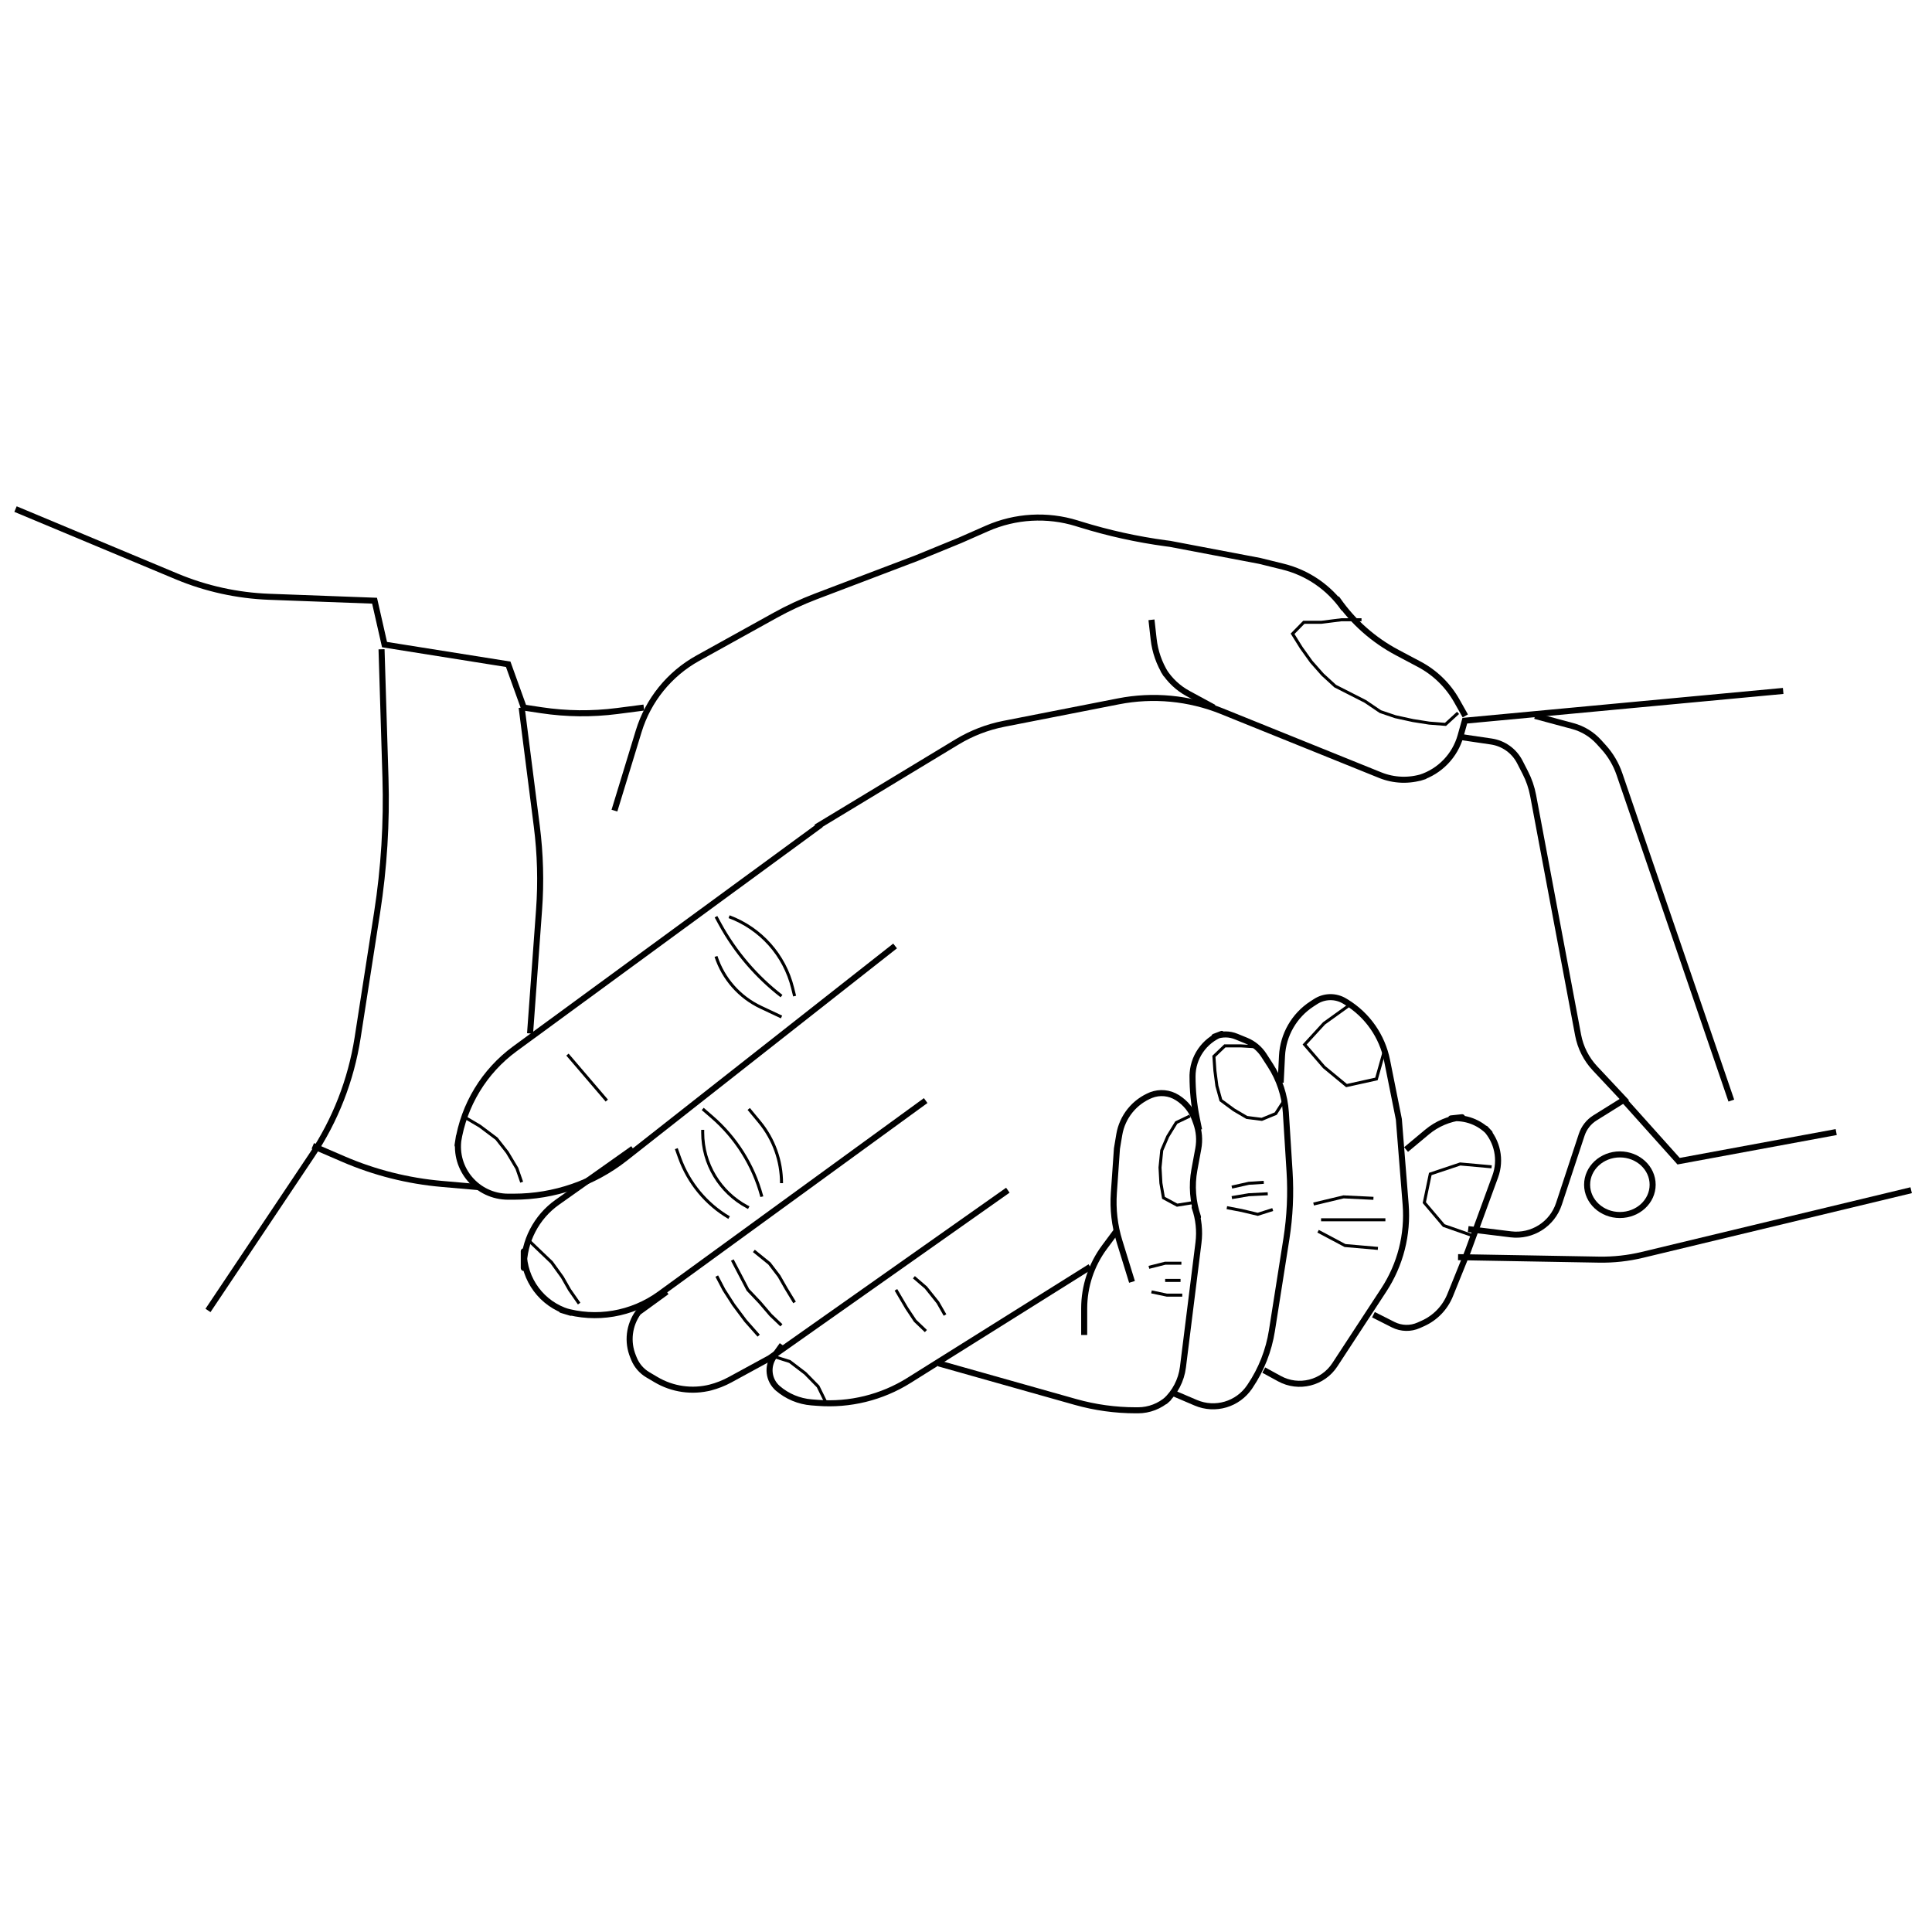
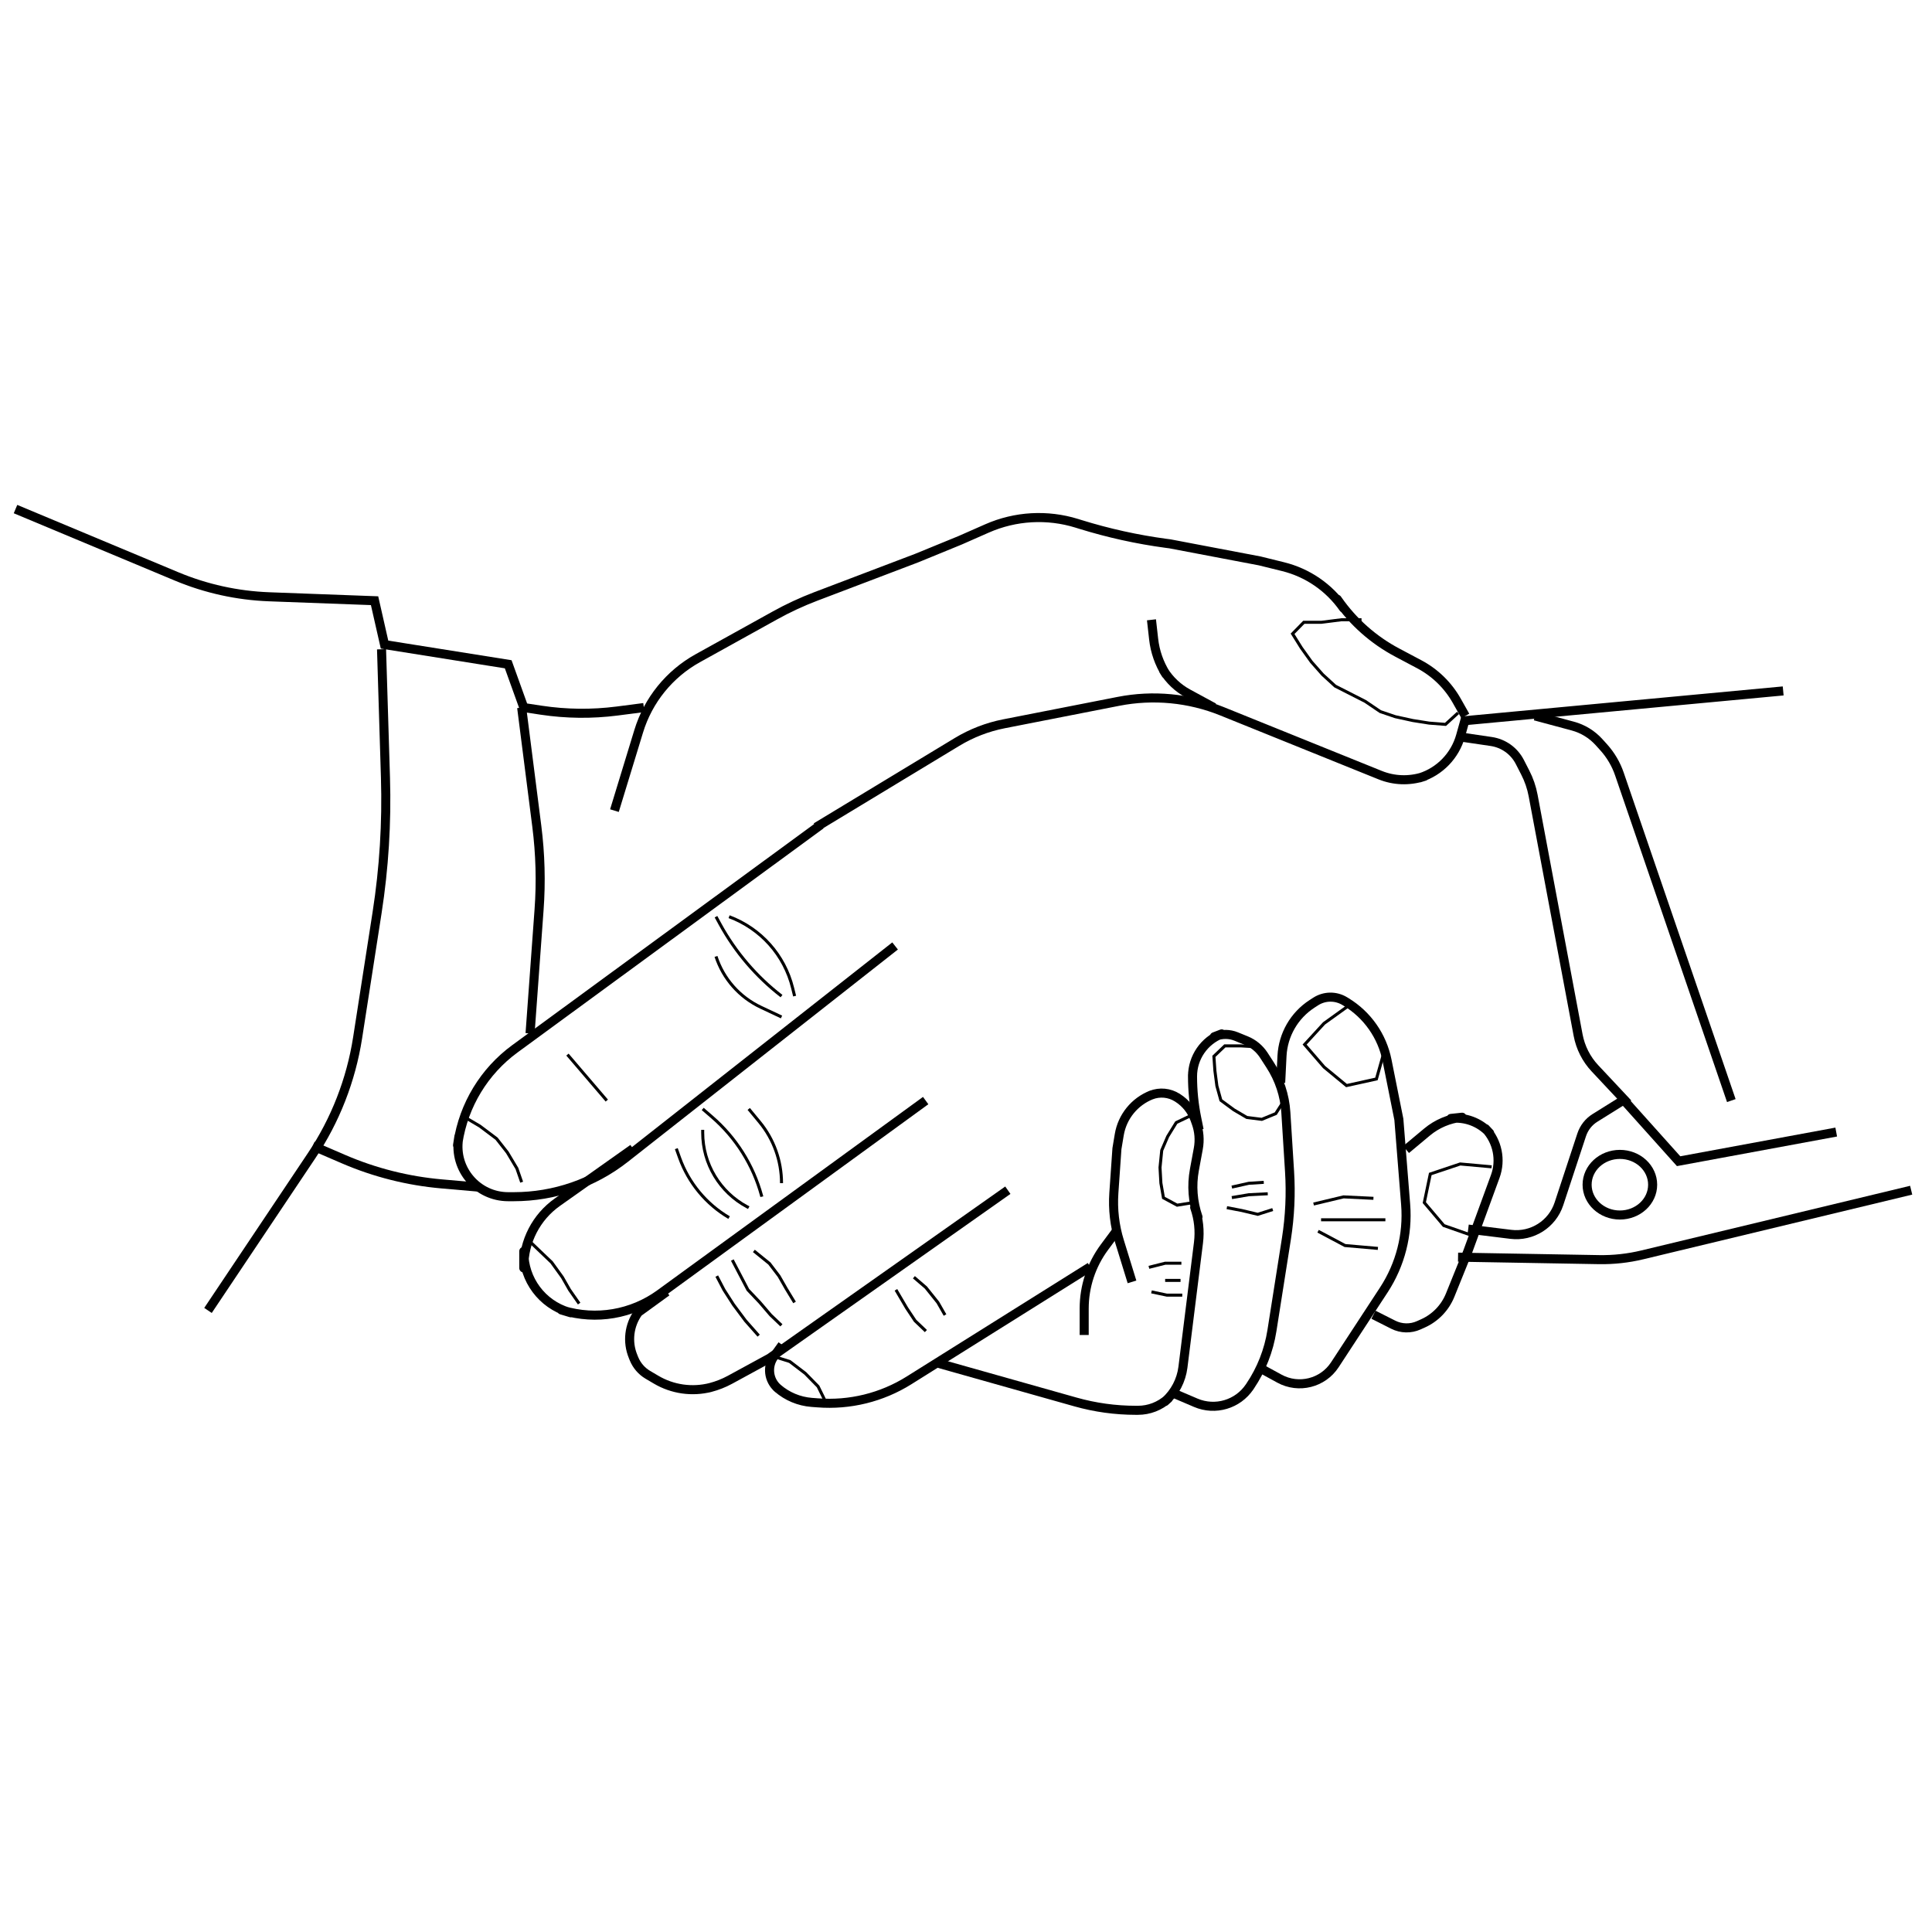
<svg xmlns="http://www.w3.org/2000/svg" xmlns:xlink="http://www.w3.org/1999/xlink" version="1.1" preserveAspectRatio="xMidYMid meet" viewBox="0 0 640 640" width="640" height="640">
  <defs>
    <path d="M296.51 313.36C248.83 350.85 219.04 374.28 207.12 383.65C196.6 391.93 183.6 396.42 170.22 396.42C165.96 396.42 172.85 396.42 168.34 396.42C158.14 396.42 150.34 387.33 151.9 377.26C152.46 373.61 151.16 382.06 151.71 378.47C153.63 366.03 160.41 354.87 170.56 347.43C184.07 337.54 217.85 312.8 271.91 273.21" id="eztLmlMoY" />
    <path d="M187.98 349.35L201.01 364.58" id="a1VdzZUsib" />
    <path d="M258.89 336.89C255.23 335.17 252.94 334.09 252.03 333.66C244.97 330.33 239.6 324.24 237.18 316.82C237.18 316.82 237.18 316.82 237.18 316.82" id="b1LOLUHDO" />
    <path d="M263.23 329.97C262.87 328.53 262.65 327.63 262.56 327.27C259.89 316.4 252.01 307.57 241.52 303.67C241.52 303.67 241.52 303.67 241.52 303.67" id="i182fayCFb" />
    <path d="M258.89 329.97C258.89 329.97 258.89 329.97 258.89 329.97C250.54 323.52 243.61 315.41 238.54 306.16C238.36 305.83 237.91 305 237.18 303.67" id="a3byTaz3g" />
    <path d="M306.64 364.58C259.67 398.76 230.31 420.12 218.57 428.67C209.33 435.39 197.47 437.41 186.53 434.11C183.93 433.33 191.45 435.59 188.34 434.65C179.54 432 173.51 423.9 173.51 414.71C173.51 412.99 173.51 421.82 173.51 419.72C173.51 411.19 177.65 403.18 184.62 398.25C187.96 395.89 196.32 389.97 209.69 380.5" id="a96QfvFo" />
    <path d="M241.52 403.35C241.52 403.35 241.52 403.35 241.52 403.35C233.92 398.87 228.13 391.88 225.14 383.58C225 383.17 224.63 382.14 224.04 380.5" id="d1iHQhhlFg" />
    <path d="M248.03 400.05C247.76 399.9 247.59 399.81 247.52 399.78C238.45 394.94 232.78 385.5 232.78 375.22C232.78 375.1 232.78 374.78 232.78 374.27" id="a69pcKzQj7" />
    <path d="M252.37 396.42C252.33 396.24 252.3 396.13 252.28 396.09C249.51 385.93 243.77 376.83 235.8 369.96C235.4 369.61 234.39 368.74 232.78 367.35" id="a2t7LIPjwU" />
    <path d="M258.89 391.93C258.89 391.93 258.89 391.93 258.89 391.93C258.89 384.54 256.32 377.39 251.62 371.69C251.14 371.11 249.94 369.67 248.03 367.35" id="c2g6KzK4EO" />
    <path d="M237.44 422.72L239.82 427.27L242.99 432.2L246.96 437.52L251.32 442.45" id="b1ddJSS7iY" />
    <path d="M242.59 417.41L245.37 422.72L247.75 427.27L251.71 431.45L255.28 435.62L258.85 439.03" id="a7KhkA1HLf" />
    <path d="M249.73 414.38L254.88 418.55L258.06 422.72L260.44 426.89L263.21 431.45" id="airxJHDI8" />
    <path d="M361.14 419.65C329.14 439.71 309.14 452.25 301.14 457.26C292.1 462.93 281.48 465.54 270.84 464.71C269.16 464.58 272.53 464.84 268.86 464.56C264.69 464.23 260.74 462.58 257.58 459.83C256.51 458.9 258.6 460.72 257.64 459.88C254.57 457.21 254.03 452.65 256.39 449.34C256.76 448.83 257.66 447.56 259.12 445.52" id="c2Wt4Fwkqv" />
    <path d="M256.07 449.27L261.62 451.02L266.74 454.93L271 459.28L273.56 464.5" id="a142d7lT1N" />
    <path d="M175.59 411.34L179.16 414.76L182.73 418.17L186.29 423.1L188.67 427.27L191.85 431.83" id="bp2P5IsqF" />
    <path d="M153.78 369.99L158.94 373.03L164.49 377.2L168.06 381.75L171.23 387.06L172.81 391.62" id="e5P0FTmil" />
    <path d="M590.7 228.88L485.24 238.74C484.48 241.43 484.01 243.11 483.83 243.78C481.98 250.34 476.96 255.54 470.47 257.61C469.22 258.01 473.32 256.71 471.43 257.31C466.77 258.79 461.74 258.61 457.21 256.78C443.39 251.2 416.63 240.4 404.74 235.59C393.88 231.21 381.98 230.08 370.5 232.33C361.25 234.15 343.67 237.59 332.56 239.77C327.07 240.85 321.82 242.88 317.04 245.77C310.81 249.54 295.25 258.95 270.35 274.02" id="e3laHIIq2j" />
    <path d="M296.79 427.27L300.36 433.34L303.14 437.52L306.71 440.93" id="e1yqhorLVl" />
    <path d="M302.74 423.1L306.71 426.51L310.67 431.45L313.05 435.62" id="a1Lq7XpOHa" />
    <path d="" id="a16HNYaNik" />
    <path d="M333.86 394.27L254.97 449.9C247.95 453.72 243.56 456.11 241.81 457.07C239.75 458.19 237.55 459.05 235.28 459.64C233.39 460.12 236.09 459.43 235.44 459.6C229.28 461.18 222.74 460.25 217.28 457C216.11 456.31 216.82 456.73 214.57 455.4C212.54 454.19 210.96 452.36 210.05 450.18C209.34 448.45 210.06 450.19 209.72 449.36C207.71 444.51 208.37 438.97 211.45 434.73C211.45 434.73 211.45 434.73 211.45 434.73L220.86 427.9" id="i3Mlowii7" />
    <path d="" id="aLiuuB65P" />
    <path d="M374.99 424.64C372.77 417.45 371.38 412.96 370.83 411.16C369.23 406 368.61 400.58 368.98 395.19C369.12 393.23 369.46 388.34 370 380.5C370.41 378.04 370.67 376.5 370.77 375.88C371.77 369.92 375.82 364.92 381.44 362.71C382.32 362.36 379.51 363.47 381.3 362.77C384.16 361.64 387.4 361.95 390 363.61C390.84 364.14 389.29 363.15 390.14 363.7C392.77 365.37 394.76 367.86 395.82 370.79C396.21 371.86 395.83 370.82 396.24 371.96C397.23 374.7 397.48 377.65 396.95 380.52C396.4 383.51 396.08 385.24 395.66 387.51C394.69 392.74 395.11 398.12 396.85 403.14C397.03 403.66 395.47 399.16 395.79 400.08C397.08 403.79 397.5 407.76 397.01 411.67C395.81 421.26 393.04 443.48 391.86 452.92C391.31 457.26 389.23 461.26 385.98 464.2C385.33 464.8 387.76 462.6 386.94 463.33C384.2 465.81 380.65 467.18 376.96 467.18C374.78 467.18 377.53 467.18 376.24 467.18C369.48 467.18 362.76 466.25 356.27 464.42C350.22 462.71 335.11 458.45 310.93 451.63" id="d4ToMdFwCi" />
    <path d="" id="f8qZw1vbZJ" />
    <path d="M359.15 442.23C359.15 437.56 359.15 434.64 359.15 433.47C359.15 426.15 361.5 419.03 365.86 413.15C366.41 412.41 367.79 410.55 370 407.57" id="e4PPYSqOg" />
    <path d="M394.19 369.69L389.66 371.86L386.82 376.47L384.84 381.07L384.27 386.76L384.56 391.91L385.41 396.79L389.94 399.23L395.04 398.41" id="o17Dzfxfem" />
    <path d="M380.59 419.82L385.97 418.46L391.35 418.46" id="c1kfutE4l3" />
    <path d="M385.97 424.15L391.07 424.15" id="bqcQlJyM7" />
    <path d="M381.44 427.95L386.54 429.03L391.64 429.03" id="g1wYkPT1Pz" />
    <path d="M397.22 374.27C396.8 372.2 396.53 370.91 396.43 370.39C395.5 365.85 395.04 361.22 395.04 356.58C395.04 354.51 395.04 357.98 395.04 356.58C395.04 350.34 398.88 344.74 404.7 342.49C404.98 342.38 401.08 343.88 402.59 343.3C404.83 342.43 407.32 342.46 409.54 343.37C410.93 343.94 411.47 344.16 412.82 344.71C415.21 345.69 417.24 347.38 418.65 349.55C420 351.63 419.92 351.51 420.77 352.83C423.81 357.51 425.59 362.9 425.95 368.47C426.33 374.62 426.83 382.43 427.18 388.05C427.65 395.48 427.3 402.94 426.15 410.29C424.87 418.39 422.65 432.49 421.34 440.81C420.3 447.39 417.84 453.65 414.12 459.17C412.74 461.22 415.12 457.69 413.95 459.42C410.04 465.22 402.57 467.43 396.13 464.69C395.11 464.26 392.58 463.17 388.52 461.44" id="a14JMaBu9" />
    <path d="M416.32 346.77L411.04 346.46L405.75 346.46L402.12 349.93L402.45 354.68L403.11 359.73L404.43 364.48L408.72 367.64L413.02 370.17L417.98 370.8L422.6 368.9L425.24 364.79" id="a2ss4hPJIb" />
    <path d="M408.06 393.24L413.68 391.98L418.64 391.66" id="a3o9cNql31" />
    <path d="M408.06 396.72L413.68 395.77L419.96 395.45" id="c3IPsUPgIZ" />
    <path d="M406.41 400.05L411.37 401L416.65 402.26L421.61 400.68" id="c39B1OxtWh" />
    <path d="M424.24 358.63C424.48 353.91 424.63 350.96 424.68 349.78C425.04 342.78 428.73 336.37 434.6 332.56C435.8 331.78 433.71 333.14 435.82 331.77C438.74 329.88 442.48 329.83 445.45 331.63C447.75 333.03 444.87 331.28 445.94 331.93C452.96 336.2 457.87 343.22 459.48 351.27C460 353.88 461.31 360.39 463.39 370.8C464.59 385.84 465.34 395.24 465.64 399C466.43 408.97 463.89 418.92 458.42 427.29C453.76 434.4 447.13 444.55 442.19 452.09C438.21 458.18 430.22 460.18 423.84 456.7C423.15 456.32 421.41 455.37 418.64 453.86" id="cvWZxTsPK" />
    <path d="M446.54 333.3L438.61 339L432.17 346.02L438.61 353.47L446.05 359.61L455.96 357.42L458.44 348.65" id="b1lxCO78HH" />
    <path d="M435.14 398.85L445.06 396.48L454.97 396.96" id="c4uUS2Z5HQ" />
    <path d="M437.62 404.07L448.52 404.07L458.93 404.07" id="b6zxEH8UWh" />
    <path d="M436.63 407.86L445.55 412.6L456.45 413.55" id="bXN7en0W6" />
    <path d="M454.97 435.51C458.47 437.28 460.67 438.39 461.54 438.83C464.19 440.16 467.3 440.23 470 439.01C471.56 438.31 470.26 438.89 471.4 438.38C475.48 436.54 478.7 433.19 480.38 429.04C481.16 427.12 483.09 422.33 486.19 414.66C491.06 401.36 494.1 393.04 495.32 389.71C497.32 384.25 496.07 378.13 492.1 373.88C491.31 373.04 494.38 376.33 493.34 375.21C490.08 371.73 485.39 369.99 480.66 370.49C480.08 370.55 485.07 370.02 484.29 370.1C480.04 370.56 476.01 372.26 472.73 375C471.8 375.78 469.48 377.71 465.78 380.8" id="b5z9TzHb5L" />
    <path d="M494.12 386.52L483.71 385.58L473.8 388.9L471.82 398.38L478.26 405.97L487.68 409.28" id="a1bxw4CHPJ" />
    <path d="M633.1 394.27C585.61 405.69 555.93 412.84 544.05 415.69C539.36 416.82 534.54 417.35 529.71 417.27C523.49 417.16 507.91 416.89 483 416.45" id="aJxxkDHeh" />
    <path d="M483.24 244.05C488.97 244.89 492.55 245.42 493.99 245.63C498.05 246.23 501.57 248.74 503.45 252.39C504.18 253.82 504.29 254.04 505.25 255.9C506.49 258.3 507.37 260.87 507.87 263.53C511.09 280.67 519.64 326.22 522.77 342.89C523.55 347.02 525.48 350.84 528.35 353.9C529.65 355.28 532.88 358.74 538.06 364.26C532.88 367.49 529.65 369.51 528.35 370.32C526.27 371.61 524.72 373.6 523.95 375.93C521.68 382.82 518.16 393.49 516.42 398.78C514.2 405.53 507.52 409.76 500.47 408.89C498.59 408.66 493.88 408.08 486.36 407.15" id="g8bgMnm3TY" />
    <path d="M608.27 375.01L556.06 384.66L538.06 364.58" id="ahJHSRzSa" />
    <path d="M573.52 364.58C553.76 306.9 541.41 270.85 536.46 256.43C535.34 253.15 533.56 250.12 531.23 247.54C530.21 246.41 530.71 246.97 529.7 245.85C527.37 243.27 524.35 241.42 521 240.52C519.33 240.07 515.16 238.95 508.49 237.16" id="g35QcHjEPr" />
    <path d="M547.46 392.45C547.46 397.99 542.6 402.49 536.61 402.49C530.62 402.49 525.75 397.99 525.75 392.45C525.75 386.91 530.62 382.41 536.61 382.41C542.6 382.41 547.46 386.91 547.46 392.45Z" id="g5N7lqINdb" />
    <path d="M381.44 205.32C381.83 208.74 382.07 210.88 382.16 211.73C382.62 215.84 384 219.78 386.19 223.28C386.65 224.03 384.95 221.31 385.47 222.14C387.47 225.33 390.26 227.96 393.57 229.75C394.71 230.37 397.56 231.92 402.12 234.39" id="ds6sDxKzg" />
    <path d="M203.54 268.53C207.83 254.5 210.51 245.73 211.58 242.22C214.72 231.93 221.74 223.26 231.15 218.04C237.57 214.48 248.66 208.33 256.71 203.87C261.05 201.46 265.56 199.37 270.19 197.6C278.34 194.51 295.57 187.96 303.65 184.88C303.65 184.88 318.05 178.98 318.05 178.98C322.74 176.91 323.76 176.46 326.97 175.05C336.35 170.92 346.91 170.32 356.7 173.35C359.72 174.29 354.62 172.71 357.89 173.72C367.15 176.59 376.63 178.69 386.23 179.98C389.5 180.42 384.39 179.73 387.54 180.15C387.54 180.15 417.31 185.81 417.31 185.81C421.37 186.81 420.52 186.6 425.01 187.71C433.14 189.71 440.26 194.6 445.06 201.46C446.23 203.14 442.06 197.17 443.17 198.76C448.26 206.05 455.02 212.03 462.88 216.19C465.93 217.81 466.3 218 470.14 220.04C475.36 222.81 479.68 227.01 482.58 232.16C482.96 232.83 483.9 234.49 485.4 237.16" id="e6jirOcxBU" />
    <path d="M5.14 168.64C33.6 180.54 51.39 187.98 58.51 190.95C68.22 195.01 78.59 197.29 89.11 197.69C93.77 197.86 105.43 198.29 124.08 198.99L127.38 213.53L168.35 220.05L173.51 234.39C176.61 234.86 178.54 235.15 179.32 235.27C187.63 236.52 196.08 236.61 204.41 235.54C205.6 235.39 208.55 235 213.28 234.39" id="c8vtm0IqV" />
    <path d="M175.59 342.34C177.18 320.51 178.17 306.86 178.57 301.4C179.25 292.16 178.99 282.87 177.82 273.68C177.15 268.44 175.49 255.34 172.81 234.39" id="k9S0pklZL" />
    <path d="M68.9 434.1C87.21 406.75 98.65 389.66 103.23 382.82C111.09 371.08 116.28 357.76 118.46 343.81C120.44 331.06 122.96 314.83 124.92 302.29C127.22 287.52 128.14 272.56 127.69 257.62C127.51 251.94 127.08 237.76 126.39 215.08" id="g13nBv8q9D" />
    <path d="M103.62 379.59C109.01 381.91 112.38 383.37 113.73 383.95C124.1 388.43 135.13 391.21 146.39 392.19C147.99 392.33 152.01 392.68 158.44 393.24" id="c38NLGQh20" />
    <path d="M451.02 205.3L444.37 205.3L437.73 206.14L431.91 206.14L428.18 209.95L431.08 214.6L434.41 219.25L438.14 223.47L442.3 227.28L447.28 229.81L452.26 232.35L457.25 235.73L462.23 237.42L468.05 238.69L473.44 239.54L478.84 239.96L483 236.15" id="b78Qa85x0" />
  </defs>
  <g>
    <g>
      <g>
        <g>
-           <use xlink:href="#eztLmlMoY" opacity="1" fill-opacity="0" stroke="#000000" stroke-width="2" stroke-opacity="1" />
+           <use xlink:href="#eztLmlMoY" opacity="1" fill-opacity="0" stroke="#000000" stroke-width="3" stroke-opacity="1" />
        </g>
      </g>
      <g>
        <g>
          <use xlink:href="#a1VdzZUsib" opacity="1" fill-opacity="0" stroke="#000000" stroke-width="1" stroke-opacity="1" />
        </g>
      </g>
      <g>
        <g>
          <use xlink:href="#b1LOLUHDO" opacity="1" fill-opacity="0" stroke="#000000" stroke-width="1" stroke-opacity="1" />
        </g>
      </g>
      <g>
        <g>
          <use xlink:href="#i182fayCFb" opacity="1" fill-opacity="0" stroke="#000000" stroke-width="1" stroke-opacity="1" />
        </g>
      </g>
      <g>
        <g>
          <use xlink:href="#a3byTaz3g" opacity="1" fill-opacity="0" stroke="#000000" stroke-width="1" stroke-opacity="1" />
        </g>
      </g>
      <g>
        <g>
-           <use xlink:href="#a96QfvFo" opacity="1" fill-opacity="0" stroke="#000000" stroke-width="2" stroke-opacity="1" />
+           <use xlink:href="#a96QfvFo" opacity="1" fill-opacity="0" stroke="#000000" stroke-width="3" stroke-opacity="1" />
        </g>
      </g>
      <g>
        <g>
          <use xlink:href="#d1iHQhhlFg" opacity="1" fill-opacity="0" stroke="#000000" stroke-width="1" stroke-opacity="1" />
        </g>
      </g>
      <g>
        <g>
          <use xlink:href="#a69pcKzQj7" opacity="1" fill-opacity="0" stroke="#000000" stroke-width="1" stroke-opacity="1" />
        </g>
      </g>
      <g>
        <g>
          <use xlink:href="#a2t7LIPjwU" opacity="1" fill-opacity="0" stroke="#000000" stroke-width="1" stroke-opacity="1" />
        </g>
      </g>
      <g>
        <g>
          <use xlink:href="#c2g6KzK4EO" opacity="1" fill-opacity="0" stroke="#000000" stroke-width="1" stroke-opacity="1" />
        </g>
      </g>
      <g>
        <g>
          <use xlink:href="#b1ddJSS7iY" opacity="1" fill-opacity="0" stroke="#000000" stroke-width="1" stroke-opacity="1" />
        </g>
      </g>
      <g>
        <g>
          <use xlink:href="#a7KhkA1HLf" opacity="1" fill-opacity="0" stroke="#000000" stroke-width="1" stroke-opacity="1" />
        </g>
      </g>
      <g>
        <g>
          <use xlink:href="#airxJHDI8" opacity="1" fill-opacity="0" stroke="#000000" stroke-width="1" stroke-opacity="1" />
        </g>
      </g>
      <g>
        <g>
-           <use xlink:href="#c2Wt4Fwkqv" opacity="1" fill-opacity="0" stroke="#000000" stroke-width="2" stroke-opacity="1" />
+           <use xlink:href="#c2Wt4Fwkqv" opacity="1" fill-opacity="0" stroke="#000000" stroke-width="3" stroke-opacity="1" />
        </g>
      </g>
      <g>
        <g>
          <use xlink:href="#a142d7lT1N" opacity="1" fill-opacity="0" stroke="#000000" stroke-width="1" stroke-opacity="1" />
        </g>
      </g>
      <g>
        <g>
          <use xlink:href="#bp2P5IsqF" opacity="1" fill-opacity="0" stroke="#000000" stroke-width="1" stroke-opacity="1" />
        </g>
      </g>
      <g>
        <g>
          <use xlink:href="#e5P0FTmil" opacity="1" fill-opacity="0" stroke="#000000" stroke-width="1" stroke-opacity="1" />
        </g>
      </g>
      <g>
        <g>
-           <use xlink:href="#e3laHIIq2j" opacity="1" fill-opacity="0" stroke="#000000" stroke-width="2" stroke-opacity="1" />
+           <use xlink:href="#e3laHIIq2j" opacity="1" fill-opacity="0" stroke="#000000" stroke-width="3" stroke-opacity="1" />
        </g>
      </g>
      <g>
        <g>
          <use xlink:href="#e1yqhorLVl" opacity="1" fill-opacity="0" stroke="#000000" stroke-width="1" stroke-opacity="1" />
        </g>
      </g>
      <g>
        <g>
          <use xlink:href="#a1Lq7XpOHa" opacity="1" fill-opacity="0" stroke="#000000" stroke-width="1" stroke-opacity="1" />
        </g>
      </g>
      <g>
        <g>
          <use xlink:href="#a16HNYaNik" opacity="1" fill-opacity="0" stroke="#000000" stroke-width="1" stroke-opacity="1" />
        </g>
      </g>
      <g>
        <g>
-           <use xlink:href="#i3Mlowii7" opacity="1" fill-opacity="0" stroke="#000000" stroke-width="2" stroke-opacity="1" />
+           <use xlink:href="#i3Mlowii7" opacity="1" fill-opacity="0" stroke="#000000" stroke-width="3" stroke-opacity="1" />
        </g>
      </g>
      <g>
        <g>
          <use xlink:href="#aLiuuB65P" opacity="1" fill-opacity="0" stroke="#000000" stroke-width="1" stroke-opacity="1" />
        </g>
      </g>
      <g>
        <g>
-           <use xlink:href="#d4ToMdFwCi" opacity="1" fill-opacity="0" stroke="#000000" stroke-width="2" stroke-opacity="1" />
+           <use xlink:href="#d4ToMdFwCi" opacity="1" fill-opacity="0" stroke="#000000" stroke-width="3" stroke-opacity="1" />
        </g>
      </g>
      <g>
        <g>
          <use xlink:href="#f8qZw1vbZJ" opacity="1" fill-opacity="0" stroke="#000000" stroke-width="1" stroke-opacity="1" />
        </g>
      </g>
      <g>
        <g>
-           <use xlink:href="#e4PPYSqOg" opacity="1" fill-opacity="0" stroke="#000000" stroke-width="2" stroke-opacity="1" />
+           <use xlink:href="#e4PPYSqOg" opacity="1" fill-opacity="0" stroke="#000000" stroke-width="3" stroke-opacity="1" />
        </g>
      </g>
      <g>
        <g>
          <use xlink:href="#o17Dzfxfem" opacity="1" fill-opacity="0" stroke="#000000" stroke-width="1" stroke-opacity="1" />
        </g>
      </g>
      <g>
        <g>
          <use xlink:href="#c1kfutE4l3" opacity="1" fill-opacity="0" stroke="#000000" stroke-width="1" stroke-opacity="1" />
        </g>
      </g>
      <g>
        <g>
          <use xlink:href="#bqcQlJyM7" opacity="1" fill-opacity="0" stroke="#000000" stroke-width="1" stroke-opacity="1" />
        </g>
      </g>
      <g>
        <g>
          <use xlink:href="#g1wYkPT1Pz" opacity="1" fill-opacity="0" stroke="#000000" stroke-width="1" stroke-opacity="1" />
        </g>
      </g>
      <g>
        <g>
-           <use xlink:href="#a14JMaBu9" opacity="1" fill-opacity="0" stroke="#000000" stroke-width="2" stroke-opacity="1" />
+           <use xlink:href="#a14JMaBu9" opacity="1" fill-opacity="0" stroke="#000000" stroke-width="3" stroke-opacity="1" />
        </g>
      </g>
      <g>
        <g>
          <use xlink:href="#a2ss4hPJIb" opacity="1" fill-opacity="0" stroke="#000000" stroke-width="1" stroke-opacity="1" />
        </g>
      </g>
      <g>
        <g>
          <use xlink:href="#a3o9cNql31" opacity="1" fill-opacity="0" stroke="#000000" stroke-width="1" stroke-opacity="1" />
        </g>
      </g>
      <g>
        <g>
          <use xlink:href="#c3IPsUPgIZ" opacity="1" fill-opacity="0" stroke="#000000" stroke-width="1" stroke-opacity="1" />
        </g>
      </g>
      <g>
        <g>
          <use xlink:href="#c39B1OxtWh" opacity="1" fill-opacity="0" stroke="#000000" stroke-width="1" stroke-opacity="1" />
        </g>
      </g>
      <g>
        <g>
-           <use xlink:href="#cvWZxTsPK" opacity="1" fill-opacity="0" stroke="#000000" stroke-width="2" stroke-opacity="1" />
+           <use xlink:href="#cvWZxTsPK" opacity="1" fill-opacity="0" stroke="#000000" stroke-width="3" stroke-opacity="1" />
        </g>
      </g>
      <g>
        <g>
          <use xlink:href="#b1lxCO78HH" opacity="1" fill-opacity="0" stroke="#000000" stroke-width="1" stroke-opacity="1" />
        </g>
      </g>
      <g>
        <g>
          <use xlink:href="#c4uUS2Z5HQ" opacity="1" fill-opacity="0" stroke="#000000" stroke-width="1" stroke-opacity="1" />
        </g>
      </g>
      <g>
        <g>
          <use xlink:href="#b6zxEH8UWh" opacity="1" fill-opacity="0" stroke="#000000" stroke-width="1" stroke-opacity="1" />
        </g>
      </g>
      <g>
        <g>
          <use xlink:href="#bXN7en0W6" opacity="1" fill-opacity="0" stroke="#000000" stroke-width="1" stroke-opacity="1" />
        </g>
      </g>
      <g>
        <g>
-           <use xlink:href="#b5z9TzHb5L" opacity="1" fill-opacity="0" stroke="#000000" stroke-width="2" stroke-opacity="1" />
+           <use xlink:href="#b5z9TzHb5L" opacity="1" fill-opacity="0" stroke="#000000" stroke-width="3" stroke-opacity="1" />
        </g>
      </g>
      <g>
        <g>
          <use xlink:href="#a1bxw4CHPJ" opacity="1" fill-opacity="0" stroke="#000000" stroke-width="1" stroke-opacity="1" />
        </g>
      </g>
      <g>
        <g>
-           <use xlink:href="#aJxxkDHeh" opacity="1" fill-opacity="0" stroke="#000000" stroke-width="2" stroke-opacity="1" />
-         </g>
-       </g>
-       <g>
-         <g>
-           <use xlink:href="#g8bgMnm3TY" opacity="1" fill-opacity="0" stroke="#000000" stroke-width="2" stroke-opacity="1" />
-         </g>
-       </g>
-       <g>
-         <g>
-           <use xlink:href="#ahJHSRzSa" opacity="1" fill-opacity="0" stroke="#000000" stroke-width="2" stroke-opacity="1" />
-         </g>
-       </g>
-       <g>
-         <g>
-           <use xlink:href="#g35QcHjEPr" opacity="1" fill-opacity="0" stroke="#000000" stroke-width="2" stroke-opacity="1" />
-         </g>
-       </g>
-       <g>
-         <g>
-           <use xlink:href="#g5N7lqINdb" opacity="1" fill-opacity="0" stroke="#000000" stroke-width="2" stroke-opacity="1" />
-         </g>
-       </g>
-       <g>
-         <g>
-           <use xlink:href="#ds6sDxKzg" opacity="1" fill-opacity="0" stroke="#000000" stroke-width="2" stroke-opacity="1" />
-         </g>
-       </g>
-       <g>
-         <g>
-           <use xlink:href="#e6jirOcxBU" opacity="1" fill-opacity="0" stroke="#000000" stroke-width="2" stroke-opacity="1" />
-         </g>
-       </g>
-       <g>
-         <g>
-           <use xlink:href="#c8vtm0IqV" opacity="1" fill-opacity="0" stroke="#000000" stroke-width="2" stroke-opacity="1" />
-         </g>
-       </g>
-       <g>
-         <g>
-           <use xlink:href="#k9S0pklZL" opacity="1" fill-opacity="0" stroke="#000000" stroke-width="2" stroke-opacity="1" />
-         </g>
-       </g>
-       <g>
-         <g>
-           <use xlink:href="#g13nBv8q9D" opacity="1" fill-opacity="0" stroke="#000000" stroke-width="2" stroke-opacity="1" />
-         </g>
-       </g>
-       <g>
-         <g>
-           <use xlink:href="#c38NLGQh20" opacity="1" fill-opacity="0" stroke="#000000" stroke-width="2" stroke-opacity="1" />
+           <use xlink:href="#aJxxkDHeh" opacity="1" fill-opacity="0" stroke="#000000" stroke-width="3" stroke-opacity="1" />
+         </g>
+       </g>
+       <g>
+         <g>
+           <use xlink:href="#g8bgMnm3TY" opacity="1" fill-opacity="0" stroke="#000000" stroke-width="3" stroke-opacity="1" />
+         </g>
+       </g>
+       <g>
+         <g>
+           <use xlink:href="#ahJHSRzSa" opacity="1" fill-opacity="0" stroke="#000000" stroke-width="3" stroke-opacity="1" />
+         </g>
+       </g>
+       <g>
+         <g>
+           <use xlink:href="#g35QcHjEPr" opacity="1" fill-opacity="0" stroke="#000000" stroke-width="3" stroke-opacity="1" />
+         </g>
+       </g>
+       <g>
+         <g>
+           <use xlink:href="#g5N7lqINdb" opacity="1" fill-opacity="0" stroke="#000000" stroke-width="3" stroke-opacity="1" />
+         </g>
+       </g>
+       <g>
+         <g>
+           <use xlink:href="#ds6sDxKzg" opacity="1" fill-opacity="0" stroke="#000000" stroke-width="3" stroke-opacity="1" />
+         </g>
+       </g>
+       <g>
+         <g>
+           <use xlink:href="#e6jirOcxBU" opacity="1" fill-opacity="0" stroke="#000000" stroke-width="3" stroke-opacity="1" />
+         </g>
+       </g>
+       <g>
+         <g>
+           <use xlink:href="#c8vtm0IqV" opacity="1" fill-opacity="0" stroke="#000000" stroke-width="3" stroke-opacity="1" />
+         </g>
+       </g>
+       <g>
+         <g>
+           <use xlink:href="#k9S0pklZL" opacity="1" fill-opacity="0" stroke="#000000" stroke-width="3" stroke-opacity="1" />
+         </g>
+       </g>
+       <g>
+         <g>
+           <use xlink:href="#g13nBv8q9D" opacity="1" fill-opacity="0" stroke="#000000" stroke-width="3" stroke-opacity="1" />
+         </g>
+       </g>
+       <g>
+         <g>
+           <use xlink:href="#c38NLGQh20" opacity="1" fill-opacity="0" stroke="#000000" stroke-width="3" stroke-opacity="1" />
        </g>
      </g>
      <g>
        <g>
          <use xlink:href="#b78Qa85x0" opacity="1" fill-opacity="0" stroke="#000000" stroke-width="1" stroke-opacity="1" />
        </g>
      </g>
    </g>
  </g>
</svg>
